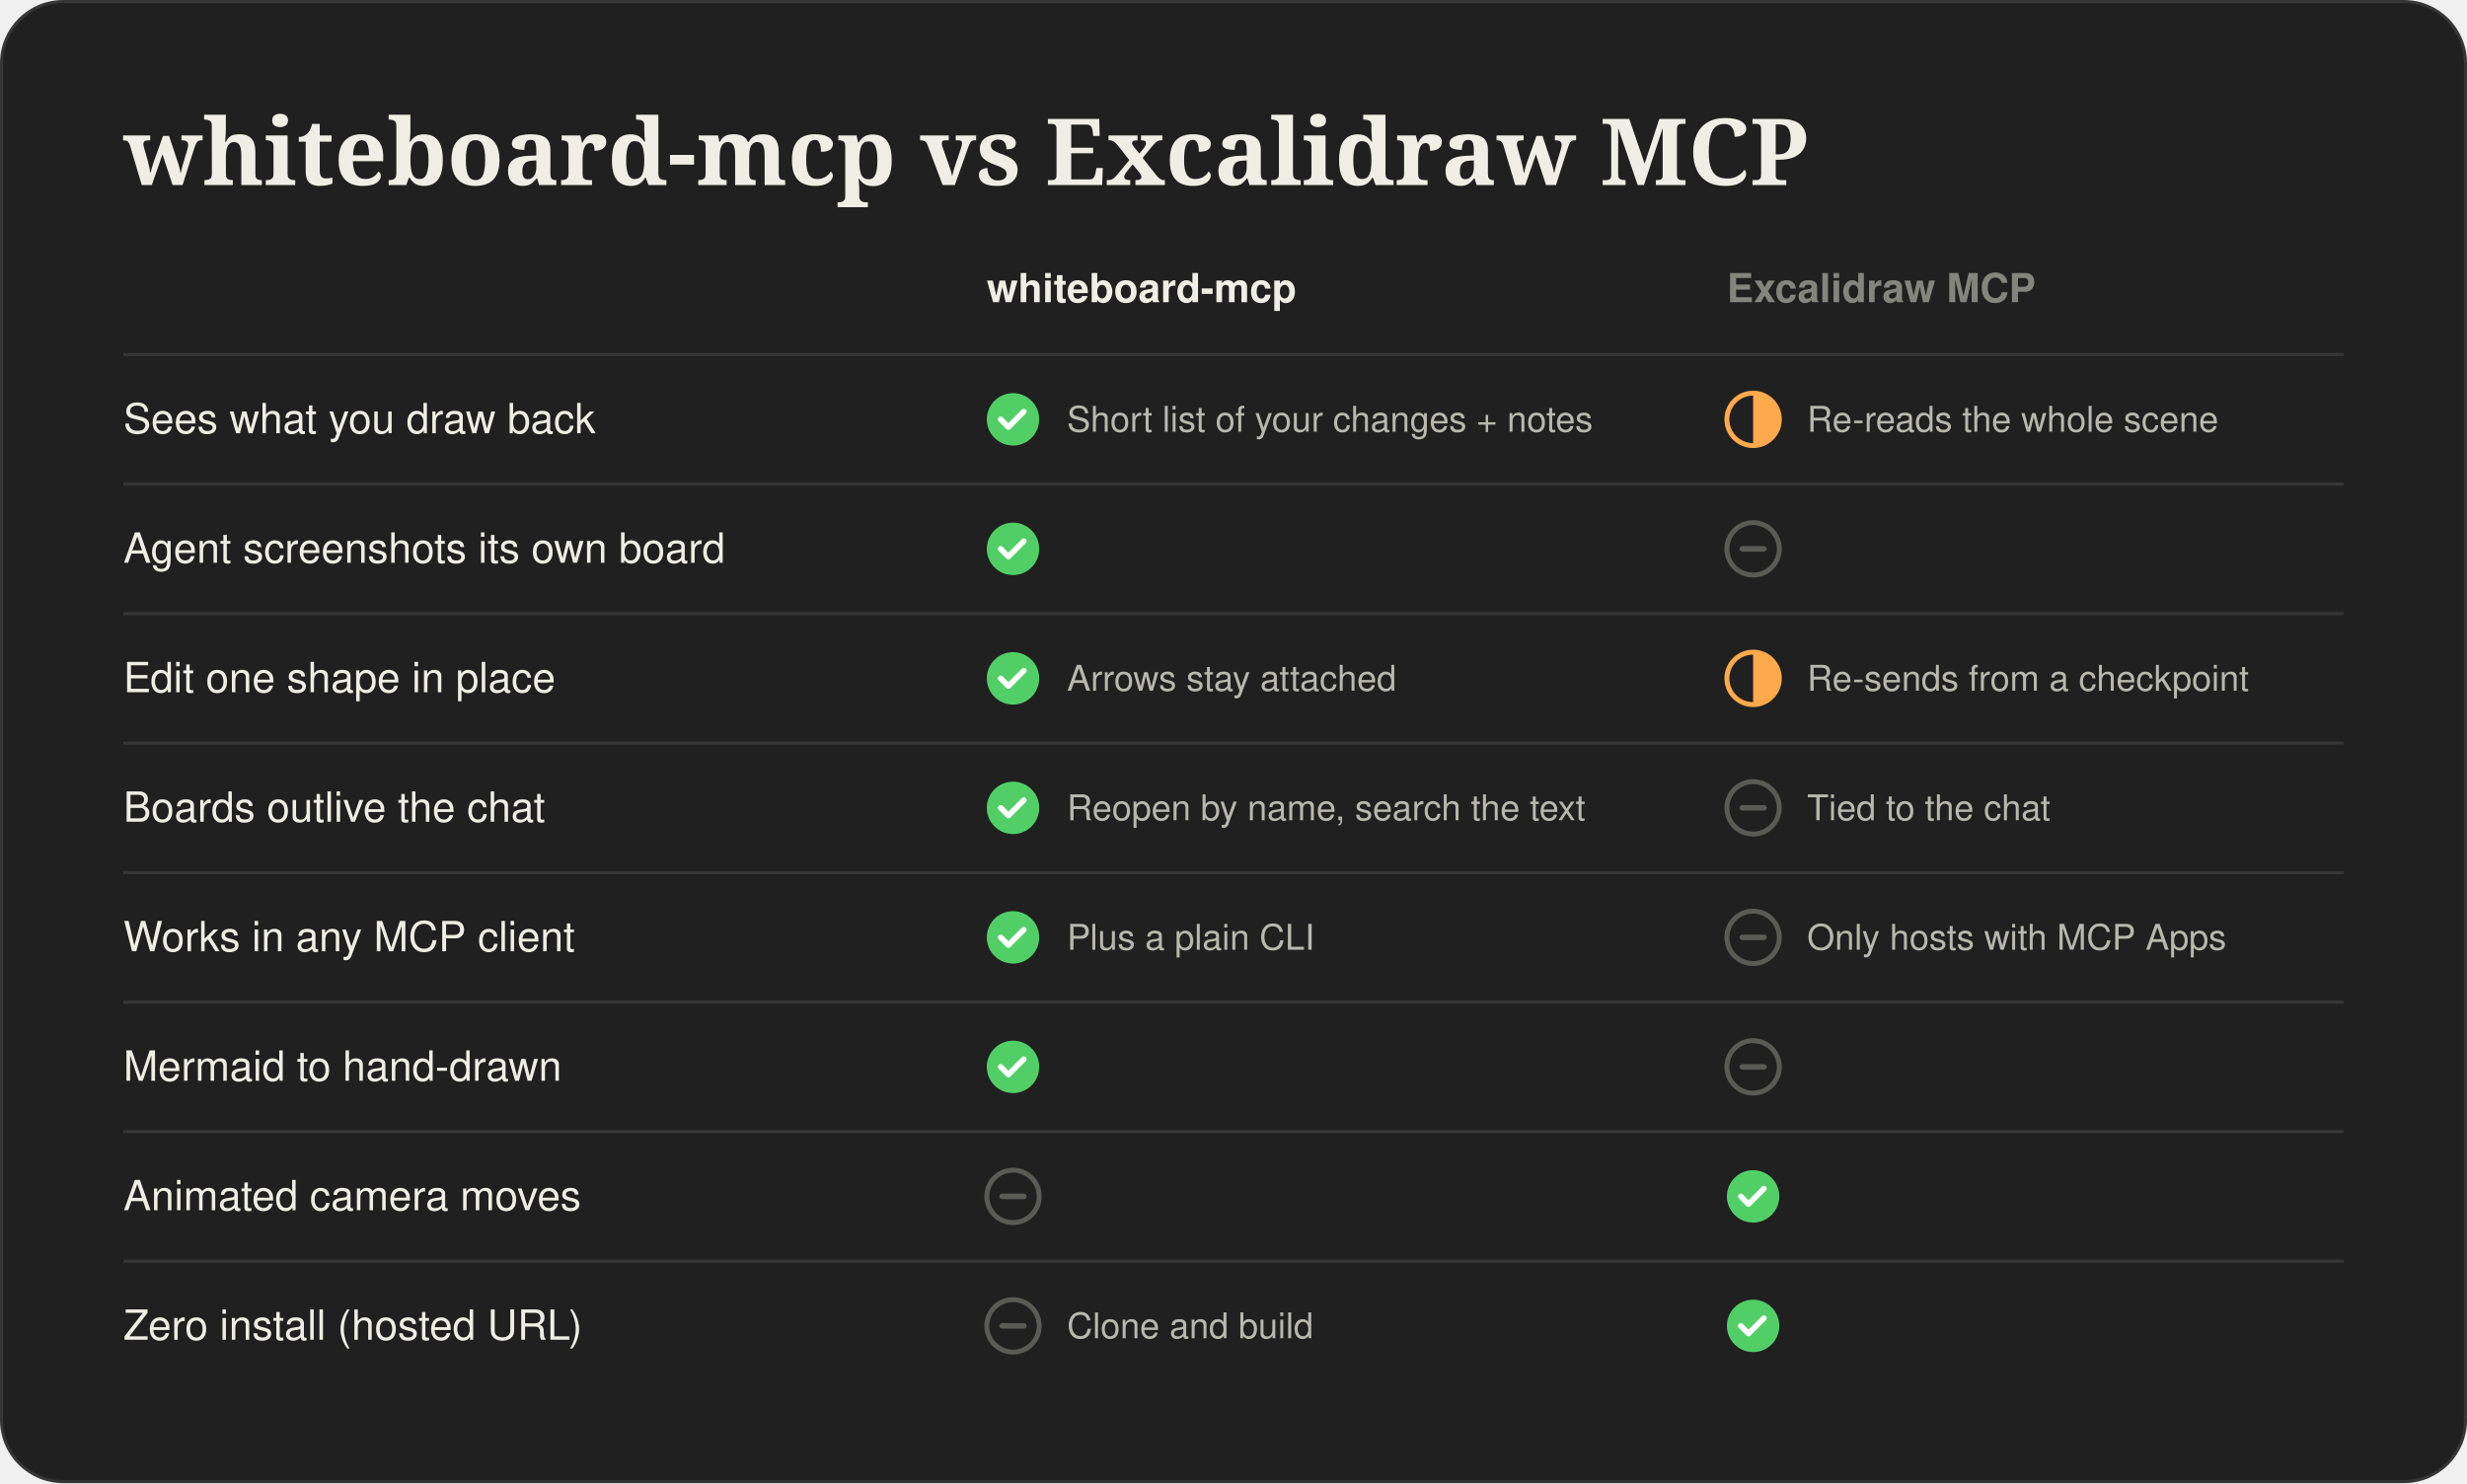
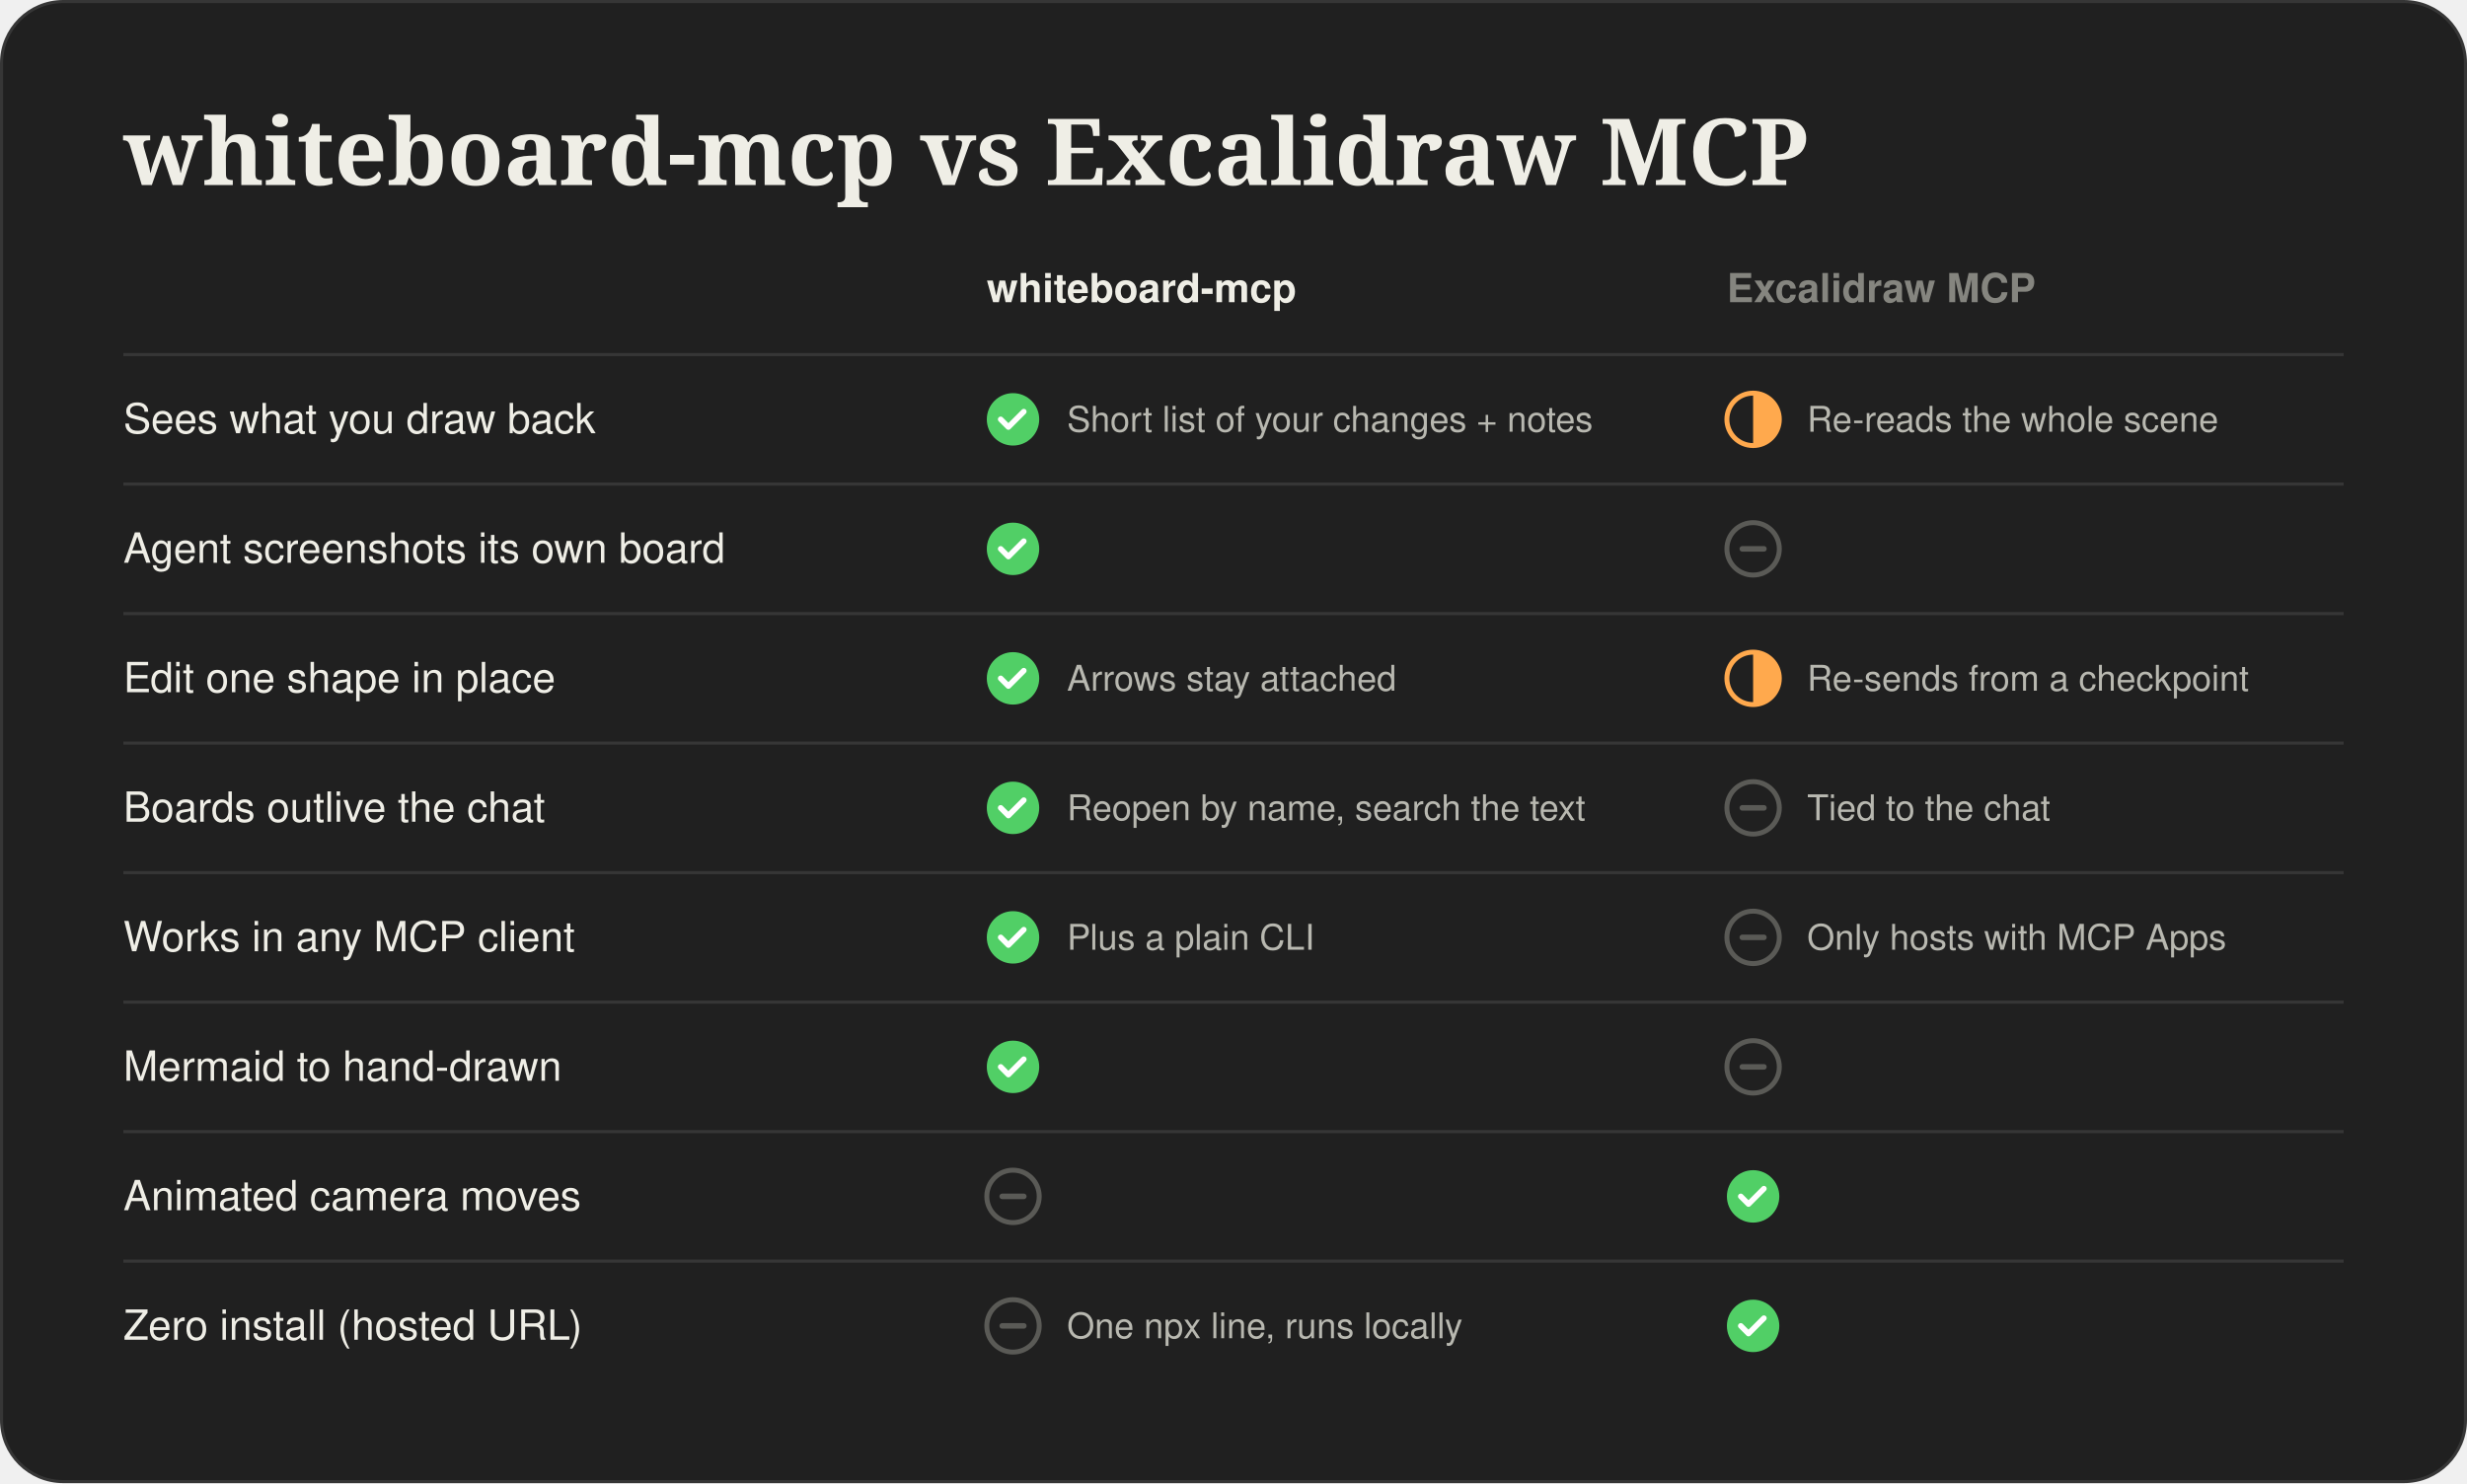
- <svg xmlns="http://www.w3.org/2000/svg" width="1600" height="962" viewBox="0 0 1600 962" role="img" aria-label="whiteboard-mcp vs Excalidraw MCP. Sees what you draw back: whiteboard-mcp yes (Short list of your changes + notes), Excalidraw MCP part (Re-reads the whole scene). Agent screenshots its own board: whiteboard-mcp yes, Excalidraw MCP no. Edit one shape in place: whiteboard-mcp yes (Arrows stay attached), Excalidraw MCP part (Re-sends from a checkpoint). Boards outlive the chat: whiteboard-mcp yes (Reopen by name, search the text), Excalidraw MCP no (Tied to the chat). Works in any MCP client: whiteboard-mcp yes (Plus a plain CLI), Excalidraw MCP no (Only hosts with MCP Apps). Mermaid to hand-drawn: whiteboard-mcp yes, Excalidraw MCP no. Animated camera moves: whiteboard-mcp no, Excalidraw MCP yes. Zero install (hosted URL): whiteboard-mcp no (Clone and build), Excalidraw MCP yes.">
+ <svg xmlns="http://www.w3.org/2000/svg" width="1600" height="962" viewBox="0 0 1600 962" role="img" aria-label="whiteboard-mcp vs Excalidraw MCP. Sees what you draw back: whiteboard-mcp yes (Short list of your changes + notes), Excalidraw MCP part (Re-reads the whole scene). Agent screenshots its own board: whiteboard-mcp yes, Excalidraw MCP no. Edit one shape in place: whiteboard-mcp yes (Arrows stay attached), Excalidraw MCP part (Re-sends from a checkpoint). Boards outlive the chat: whiteboard-mcp yes (Reopen by name, search the text), Excalidraw MCP no (Tied to the chat). Works in any MCP client: whiteboard-mcp yes (Plus a plain CLI), Excalidraw MCP no (Only hosts with MCP Apps). Mermaid to hand-drawn: whiteboard-mcp yes, Excalidraw MCP no. Animated camera moves: whiteboard-mcp no, Excalidraw MCP yes. Zero install (hosted URL): whiteboard-mcp no (One npx line, runs locally), Excalidraw MCP yes.">
  <style>
.serif{font-family:'New York','Iowan Old Style',ui-serif,Georgia,serif}
.sans{font-family:-apple-system,BlinkMacSystemFont,'SF Pro Text','Segoe UI',Helvetica,Arial,sans-serif}
.mono{font-family:ui-monospace,'SF Mono',Menlo,Consolas,monospace}
</style>
  <rect x="1" y="1" width="1598" height="960" rx="40" fill="#202020" stroke="#363636" stroke-width="2" />
  <text x="80" y="120" class="serif" font-size="60" font-weight="700" fill="#efeee6" text-anchor="start">whiteboard-mcp vs Excalidraw MCP</text>
  <text x="640" y="196" class="sans" font-size="26" font-weight="700" fill="#efeee6" text-anchor="start">whiteboard-mcp</text>
  <text x="1120" y="196" class="sans" font-size="26" font-weight="700" fill="#85857f" text-anchor="start">Excalidraw MCP</text>
  <path d="M80 230H1520" stroke="#363636" stroke-width="2" />
  <text x="80" y="281" class="sans" font-size="27" font-weight="400" fill="#efeee6" text-anchor="start">Sees what you draw back</text>
  <g transform="translate(657 272)">
    <circle r="17" fill="#51cf66" />
    <path d="M-8 0l5 5 10-10" fill="none" stroke="#fff" stroke-width="3.6" stroke-linecap="round" stroke-linejoin="round" />
  </g>
  <text x="692" y="280" class="sans" font-size="23" font-weight="400" fill="#b8b8b0" text-anchor="start">Short list of your changes + notes</text>
  <g transform="translate(1137 272)">
    <circle r="17" fill="none" stroke="#ffa94d" stroke-width="3.2" />
    <path d="M0 -17a17 17 0 0 1 0 34z" fill="#ffa94d" />
  </g>
  <text x="1172" y="280" class="sans" font-size="23" font-weight="400" fill="#b8b8b0" text-anchor="start">Re-reads the whole scene</text>
  <path d="M80 314H1520" stroke="#363636" stroke-width="2" />
  <text x="80" y="365" class="sans" font-size="27" font-weight="400" fill="#efeee6" text-anchor="start">Agent screenshots its own board</text>
  <g transform="translate(657 356)">
    <circle r="17" fill="#51cf66" />
    <path d="M-8 0l5 5 10-10" fill="none" stroke="#fff" stroke-width="3.6" stroke-linecap="round" stroke-linejoin="round" />
  </g>
  <g transform="translate(1137 356)">
    <circle r="17" fill="none" stroke="#5a5a56" stroke-width="3.2" />
    <path d="M-7 0h14" stroke="#5a5a56" stroke-width="3.6" stroke-linecap="round" />
  </g>
  <path d="M80 398H1520" stroke="#363636" stroke-width="2" />
  <text x="80" y="449" class="sans" font-size="27" font-weight="400" fill="#efeee6" text-anchor="start">Edit one shape in place</text>
  <g transform="translate(657 440)">
    <circle r="17" fill="#51cf66" />
    <path d="M-8 0l5 5 10-10" fill="none" stroke="#fff" stroke-width="3.6" stroke-linecap="round" stroke-linejoin="round" />
  </g>
  <text x="692" y="448" class="sans" font-size="23" font-weight="400" fill="#b8b8b0" text-anchor="start">Arrows stay attached</text>
  <g transform="translate(1137 440)">
    <circle r="17" fill="none" stroke="#ffa94d" stroke-width="3.2" />
    <path d="M0 -17a17 17 0 0 1 0 34z" fill="#ffa94d" />
  </g>
  <text x="1172" y="448" class="sans" font-size="23" font-weight="400" fill="#b8b8b0" text-anchor="start">Re-sends from a checkpoint</text>
  <path d="M80 482H1520" stroke="#363636" stroke-width="2" />
  <text x="80" y="533" class="sans" font-size="27" font-weight="400" fill="#efeee6" text-anchor="start">Boards outlive the chat</text>
  <g transform="translate(657 524)">
    <circle r="17" fill="#51cf66" />
    <path d="M-8 0l5 5 10-10" fill="none" stroke="#fff" stroke-width="3.6" stroke-linecap="round" stroke-linejoin="round" />
  </g>
  <text x="692" y="532" class="sans" font-size="23" font-weight="400" fill="#b8b8b0" text-anchor="start">Reopen by name, search the text</text>
  <g transform="translate(1137 524)">
    <circle r="17" fill="none" stroke="#5a5a56" stroke-width="3.2" />
    <path d="M-7 0h14" stroke="#5a5a56" stroke-width="3.6" stroke-linecap="round" />
  </g>
  <text x="1172" y="532" class="sans" font-size="23" font-weight="400" fill="#b8b8b0" text-anchor="start">Tied to the chat</text>
  <path d="M80 566H1520" stroke="#363636" stroke-width="2" />
  <text x="80" y="617" class="sans" font-size="27" font-weight="400" fill="#efeee6" text-anchor="start">Works in any MCP client</text>
  <g transform="translate(657 608)">
    <circle r="17" fill="#51cf66" />
    <path d="M-8 0l5 5 10-10" fill="none" stroke="#fff" stroke-width="3.6" stroke-linecap="round" stroke-linejoin="round" />
  </g>
  <text x="692" y="616" class="sans" font-size="23" font-weight="400" fill="#b8b8b0" text-anchor="start">Plus a plain CLI</text>
  <g transform="translate(1137 608)">
    <circle r="17" fill="none" stroke="#5a5a56" stroke-width="3.2" />
    <path d="M-7 0h14" stroke="#5a5a56" stroke-width="3.6" stroke-linecap="round" />
  </g>
  <text x="1172" y="616" class="sans" font-size="23" font-weight="400" fill="#b8b8b0" text-anchor="start">Only hosts with MCP Apps</text>
  <path d="M80 650H1520" stroke="#363636" stroke-width="2" />
  <text x="80" y="701" class="sans" font-size="27" font-weight="400" fill="#efeee6" text-anchor="start">Mermaid to hand-drawn</text>
  <g transform="translate(657 692)">
    <circle r="17" fill="#51cf66" />
    <path d="M-8 0l5 5 10-10" fill="none" stroke="#fff" stroke-width="3.6" stroke-linecap="round" stroke-linejoin="round" />
  </g>
  <g transform="translate(1137 692)">
    <circle r="17" fill="none" stroke="#5a5a56" stroke-width="3.2" />
    <path d="M-7 0h14" stroke="#5a5a56" stroke-width="3.6" stroke-linecap="round" />
  </g>
  <path d="M80 734H1520" stroke="#363636" stroke-width="2" />
  <text x="80" y="785" class="sans" font-size="27" font-weight="400" fill="#efeee6" text-anchor="start">Animated camera moves</text>
  <g transform="translate(657 776)">
    <circle r="17" fill="none" stroke="#5a5a56" stroke-width="3.2" />
    <path d="M-7 0h14" stroke="#5a5a56" stroke-width="3.6" stroke-linecap="round" />
  </g>
  <g transform="translate(1137 776)">
    <circle r="17" fill="#51cf66" />
    <path d="M-8 0l5 5 10-10" fill="none" stroke="#fff" stroke-width="3.6" stroke-linecap="round" stroke-linejoin="round" />
  </g>
  <path d="M80 818H1520" stroke="#363636" stroke-width="2" />
  <text x="80" y="869" class="sans" font-size="27" font-weight="400" fill="#efeee6" text-anchor="start">Zero install (hosted URL)</text>
  <g transform="translate(657 860)">
    <circle r="17" fill="none" stroke="#5a5a56" stroke-width="3.2" />
    <path d="M-7 0h14" stroke="#5a5a56" stroke-width="3.6" stroke-linecap="round" />
  </g>
-   <text x="692" y="868" class="sans" font-size="23" font-weight="400" fill="#b8b8b0" text-anchor="start">Clone and build</text>
+   <text x="692" y="868" class="sans" font-size="23" font-weight="400" fill="#b8b8b0" text-anchor="start">One npx line, runs locally</text>
  <g transform="translate(1137 860)">
    <circle r="17" fill="#51cf66" />
    <path d="M-8 0l5 5 10-10" fill="none" stroke="#fff" stroke-width="3.6" stroke-linecap="round" stroke-linejoin="round" />
  </g>
</svg>
